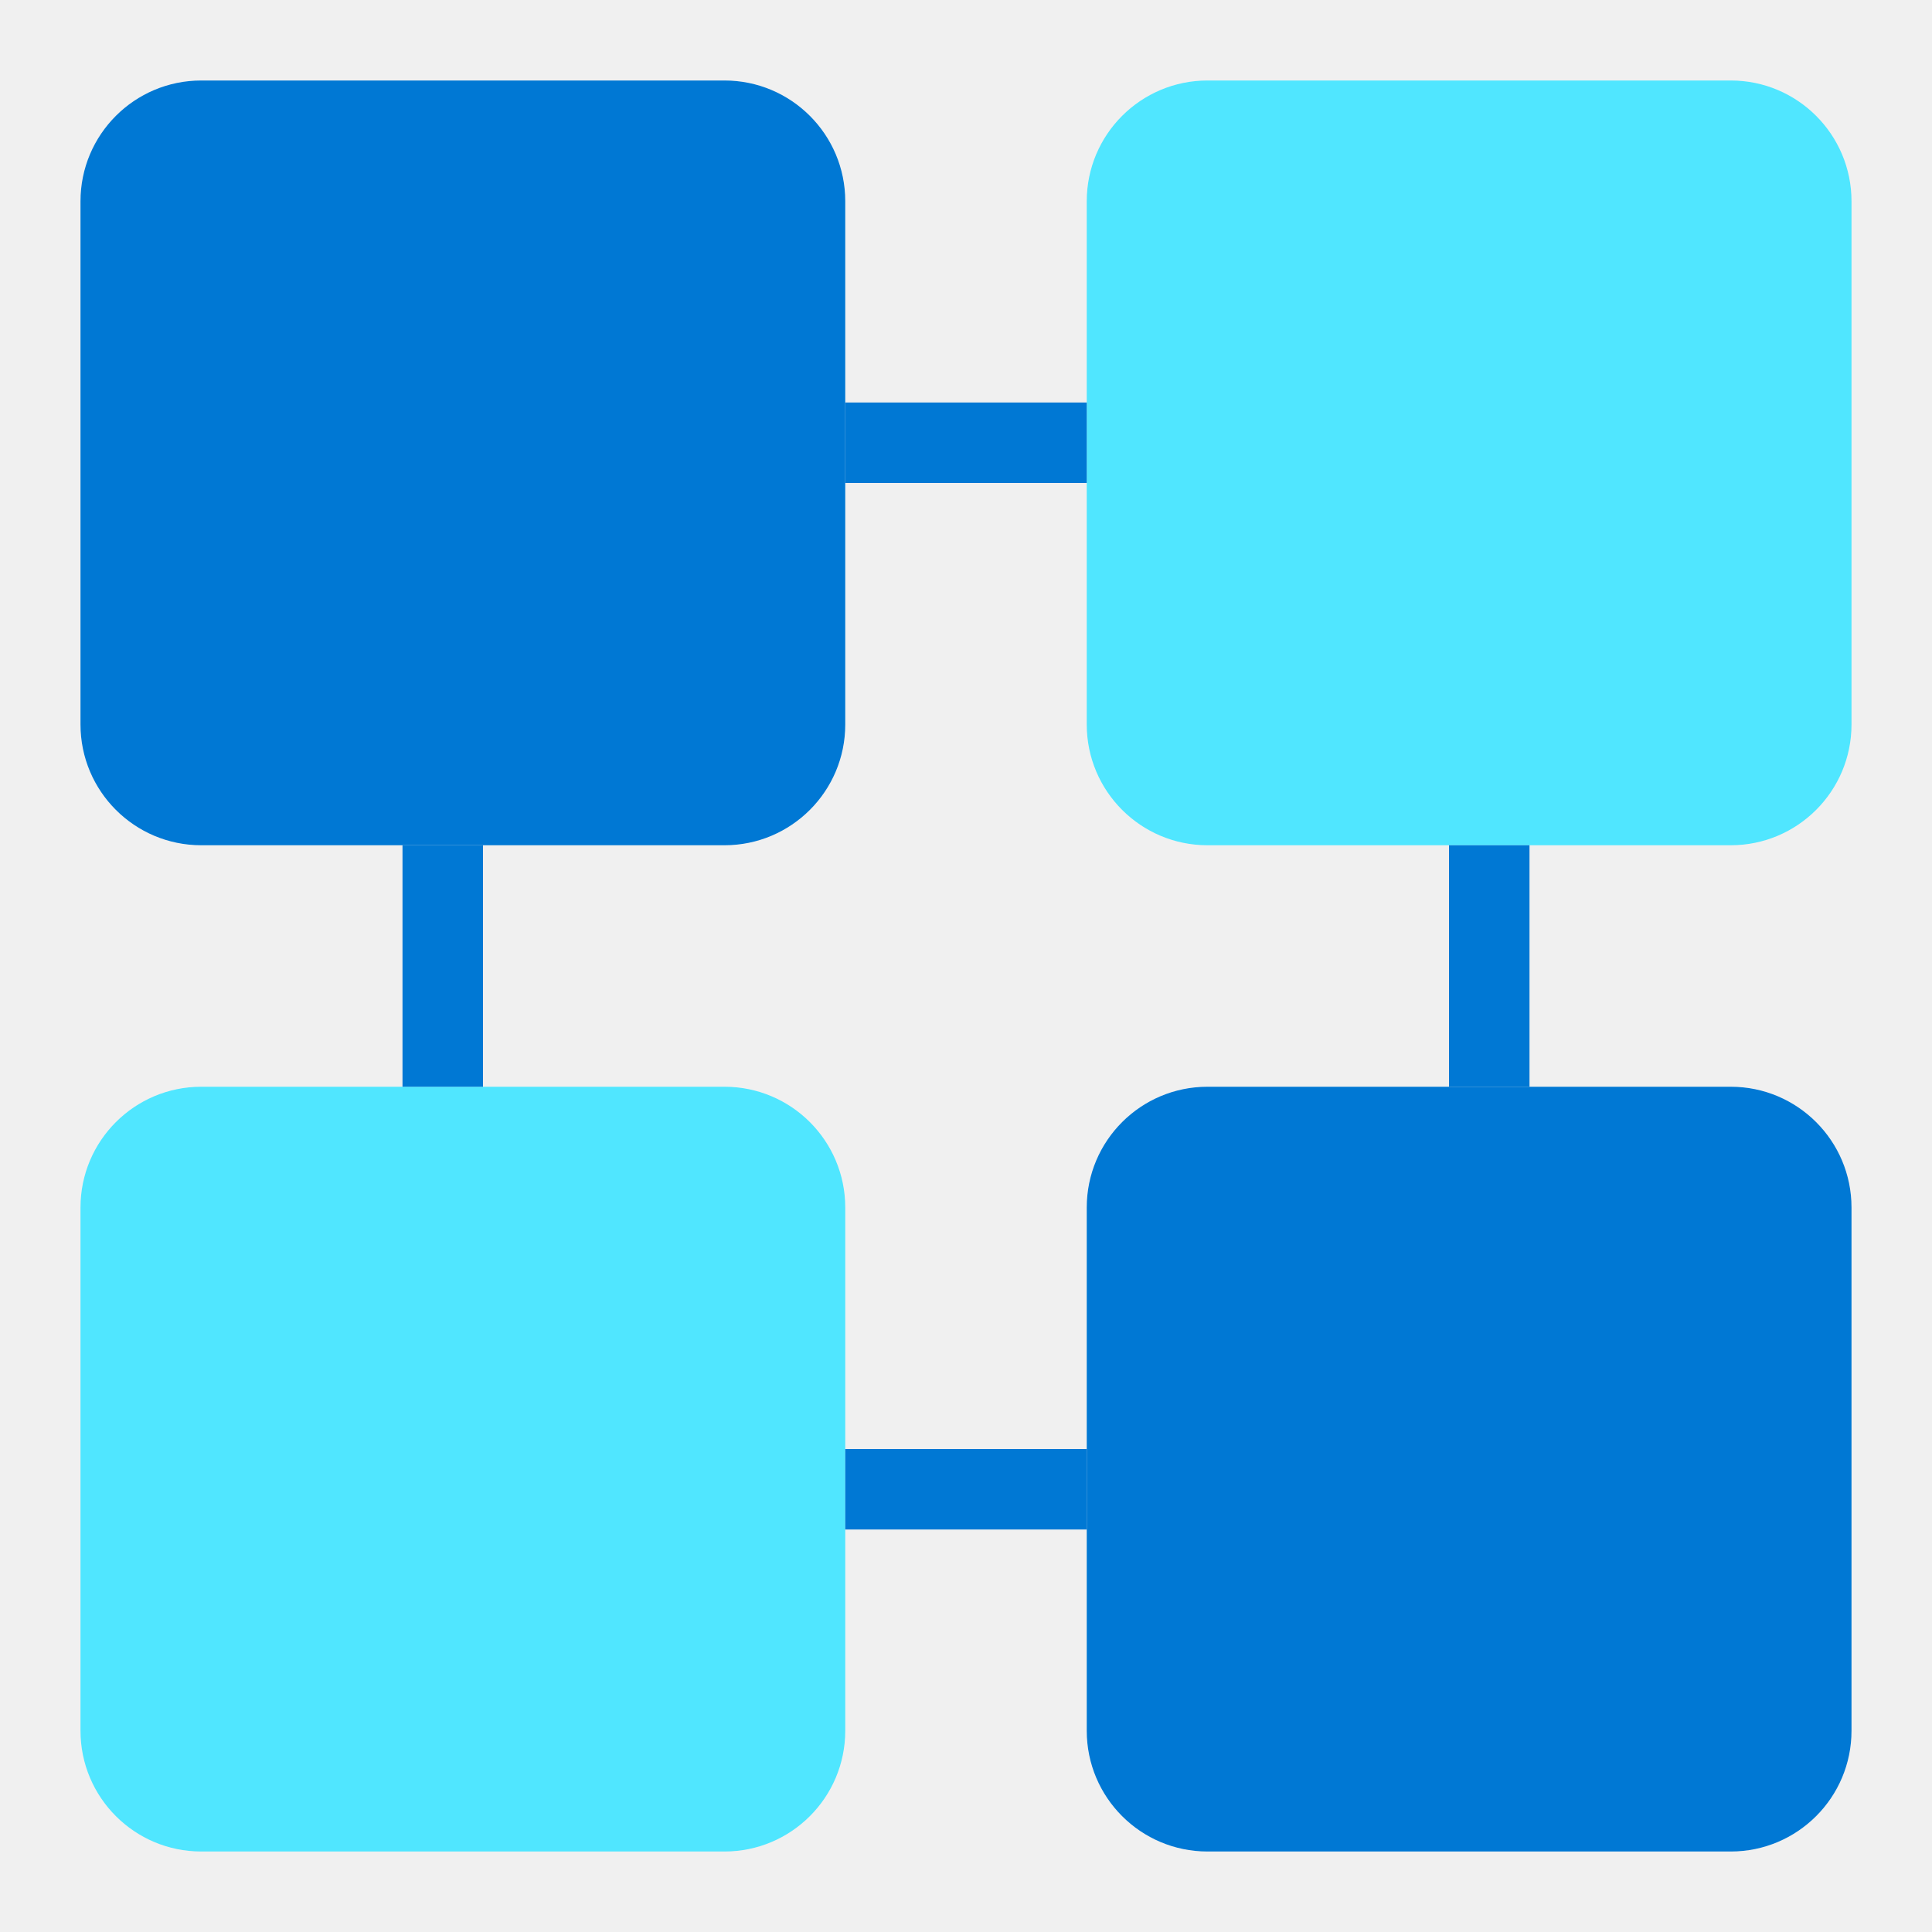
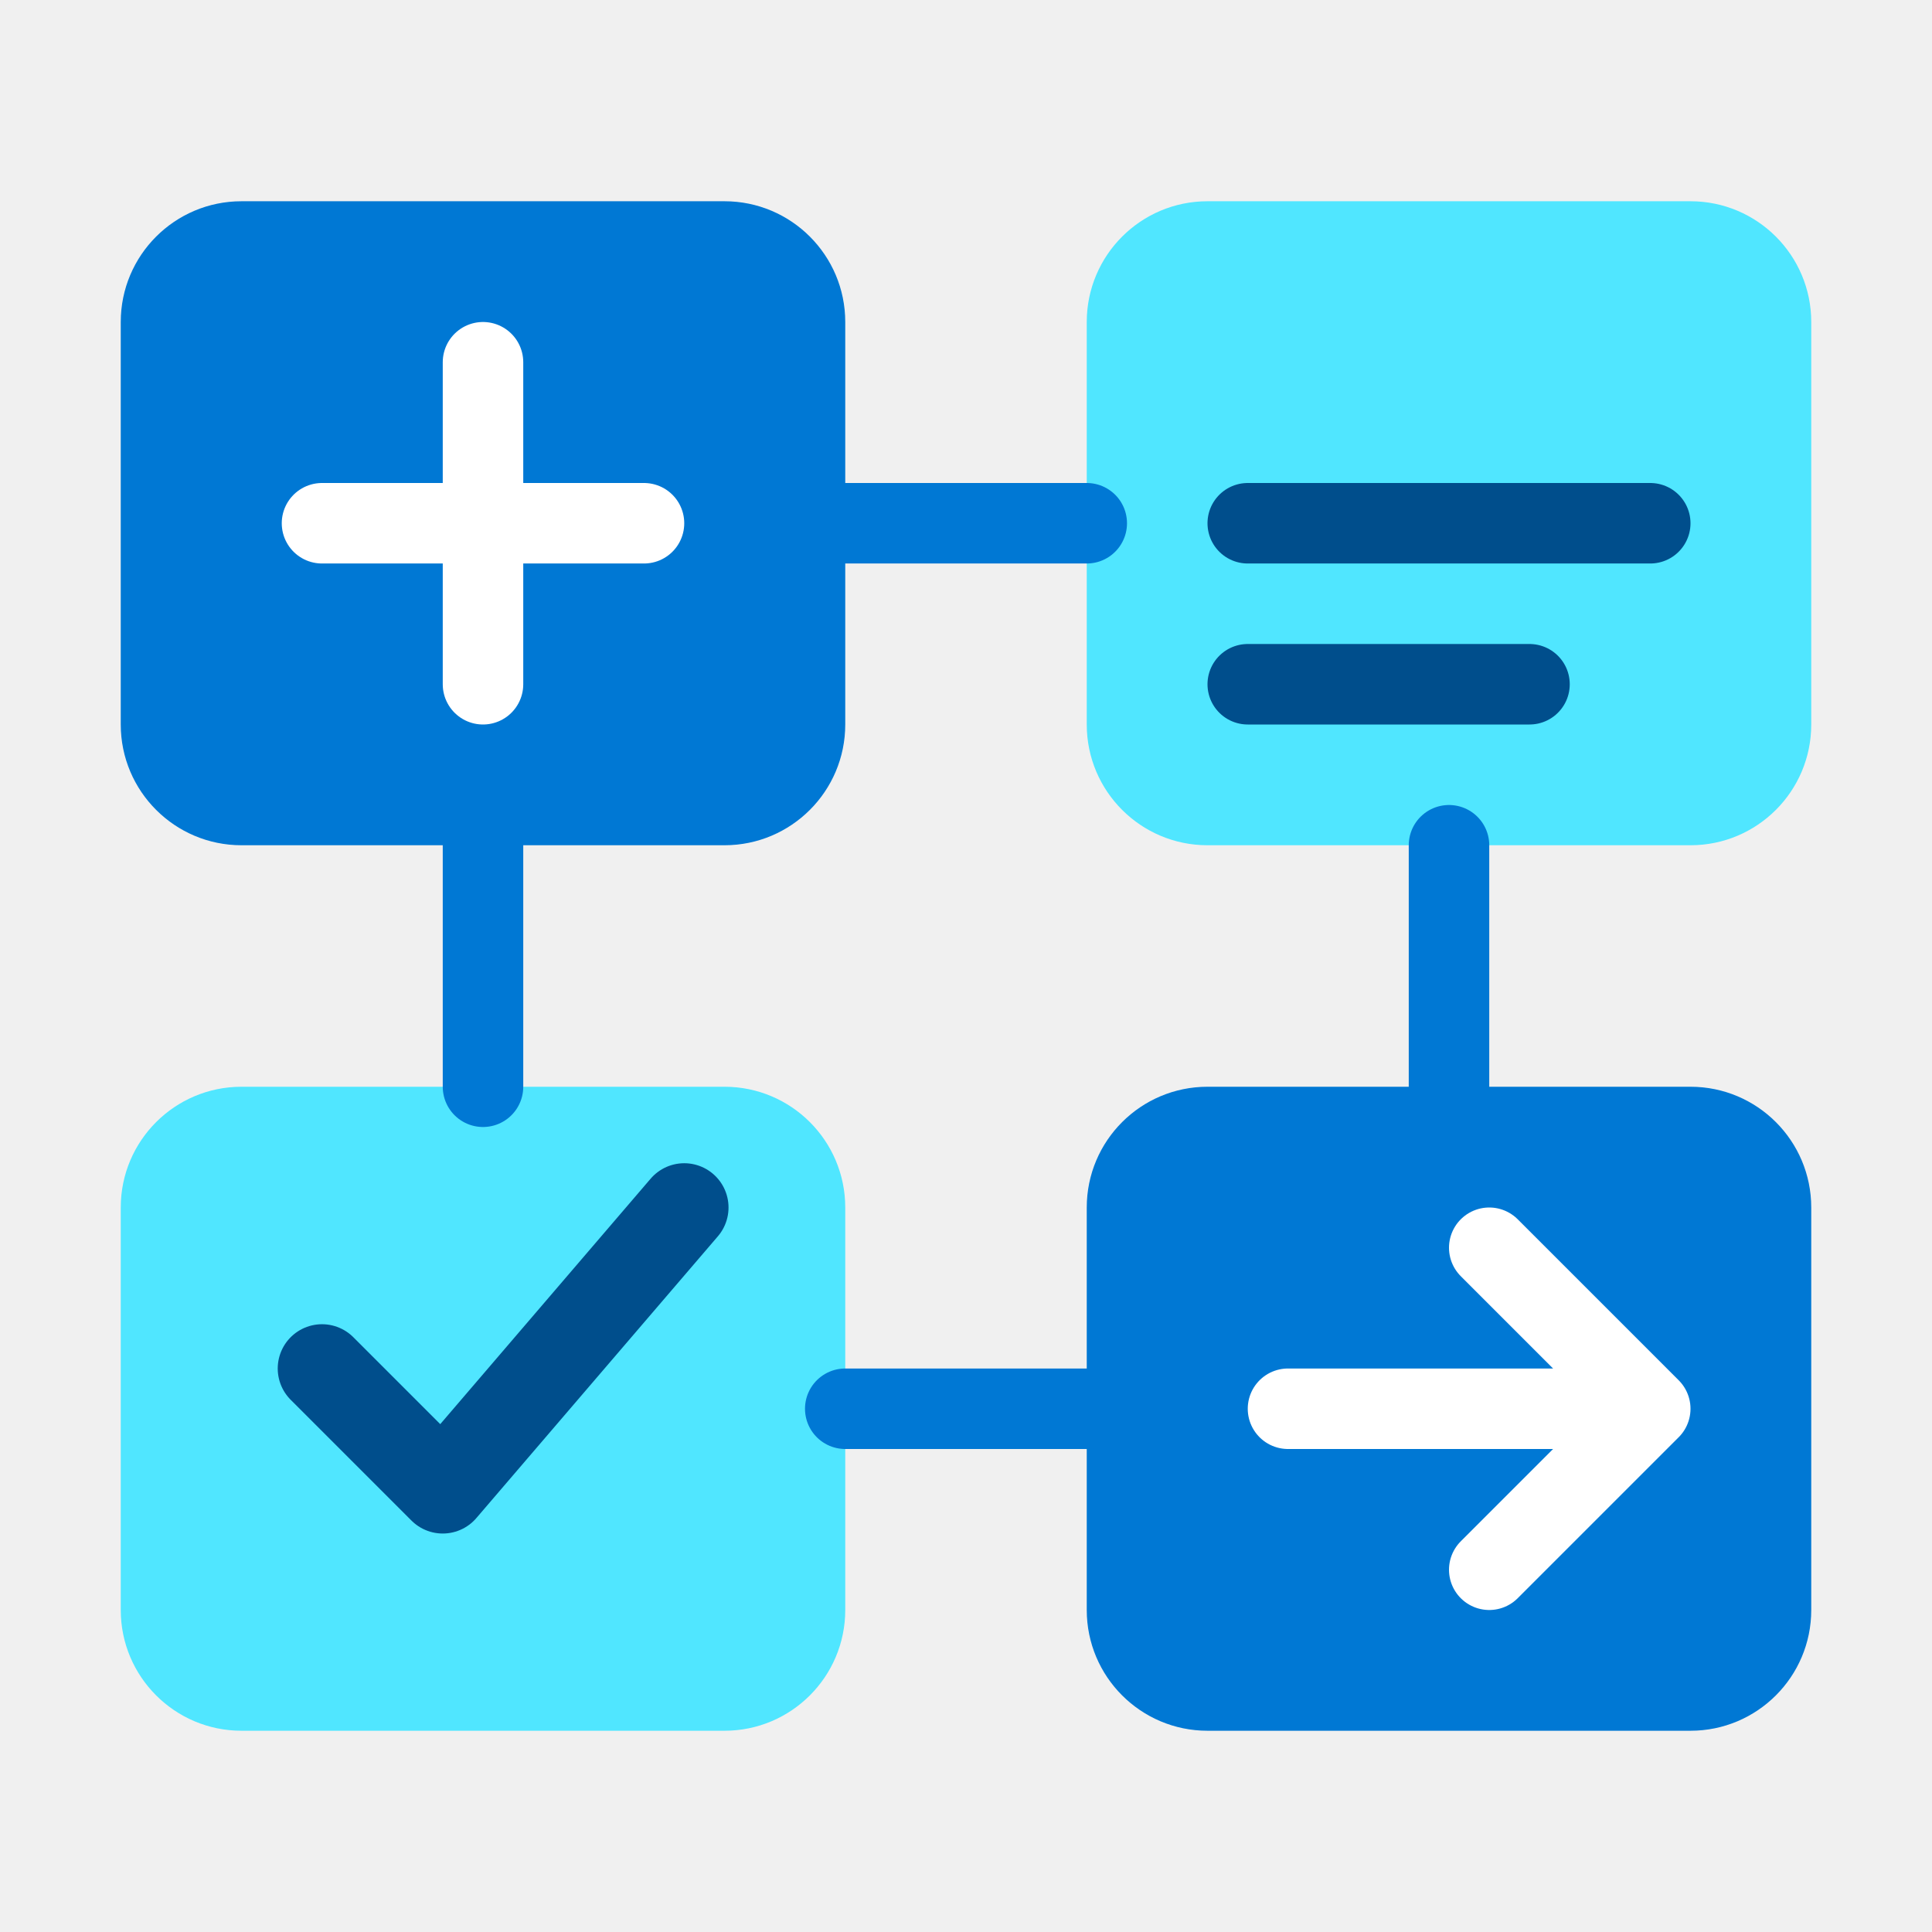
<svg xmlns="http://www.w3.org/2000/svg" width="48" height="48" viewBox="0 0 48 48" fill="none">
-   <rect x="2" y="2" width="19" height="19" rx="3" fill="#0078D4" />
-   <rect x="27" y="2" width="19" height="19" rx="3" fill="#50E6FF" />
-   <rect x="2" y="27" width="19" height="19" rx="3" fill="#50E6FF" />
-   <rect x="27" y="27" width="19" height="19" rx="3" fill="#0078D4" />
-   <line x1="21" y1="11" x2="27" y2="11" stroke="#0078D4" stroke-width="2" />
-   <line x1="11" y1="21" x2="11" y2="27" stroke="#0078D4" stroke-width="2" />
-   <line x1="37" y1="21" x2="37" y2="27" stroke="#0078D4" stroke-width="2" />
-   <line x1="21" y1="37" x2="27" y2="37" stroke="#0078D4" stroke-width="2" />
+   <rect x="3" y="5" width="18" height="16" rx="3" fill="#0078D4" />
+   <path d="M12 9v8M8 13h8" stroke="#FFFFFF" stroke-width="2" stroke-linecap="round" />
+   <rect x="27" y="5" width="18" height="16" rx="3" fill="#50E6FF" />
+   <path d="M31 13h10M31 17h7" stroke="#004E8C" stroke-width="2" stroke-linecap="round" />
+   <rect x="3" y="27" width="18" height="16" rx="3" fill="#50E6FF" />
+   <path d="M8 34l3 3 6-7" stroke="#004E8C" stroke-width="2.2" stroke-linecap="round" stroke-linejoin="round" />
+   <rect x="27" y="27" width="18" height="16" rx="3" fill="#0078D4" />
+   <path d="M32 35h8M37 31l4 4-4 4" stroke="#FFFFFF" stroke-width="2" stroke-linecap="round" stroke-linejoin="round" />
+   <path d="M21 13h6M12 21v6M36 21v6M21 35h6" stroke="#0078D4" stroke-width="2" stroke-linecap="round" />
</svg>
